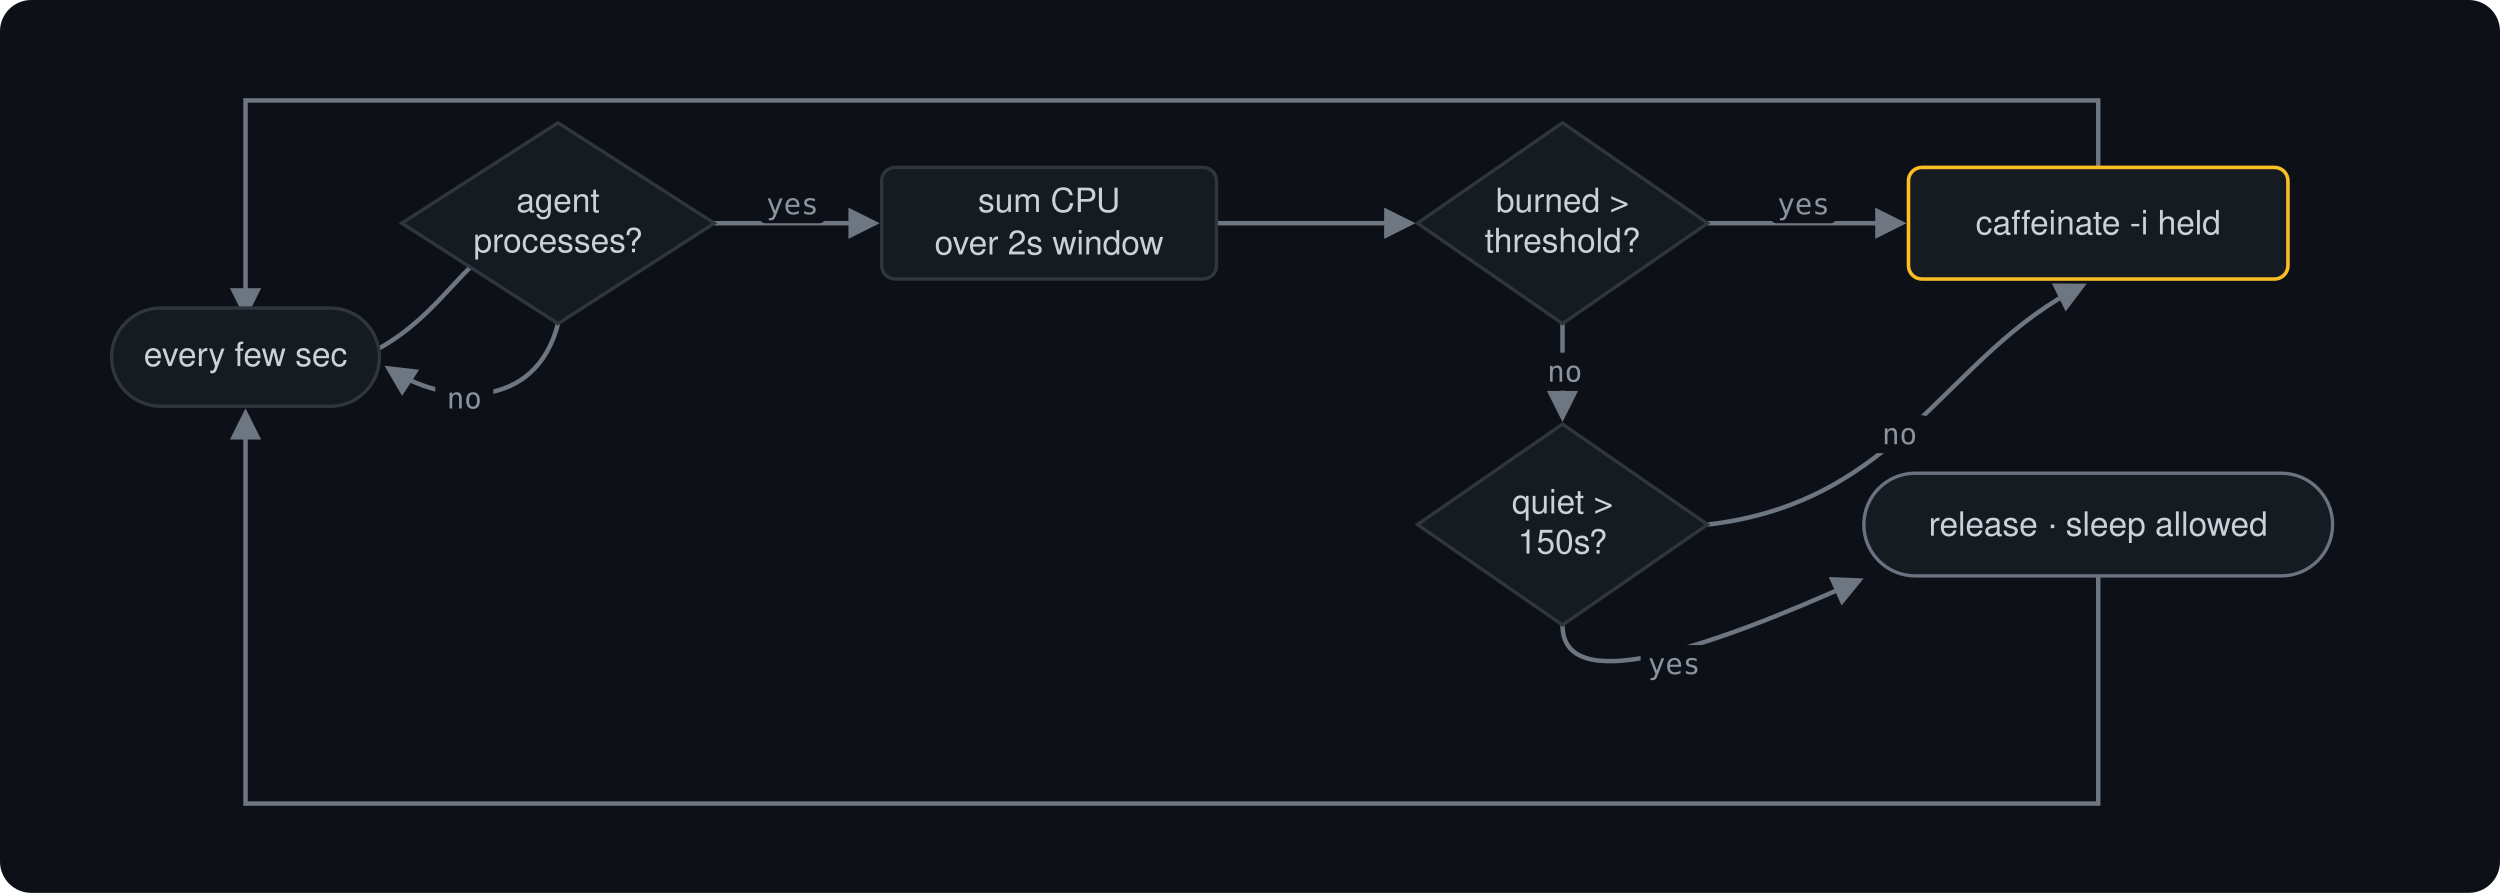
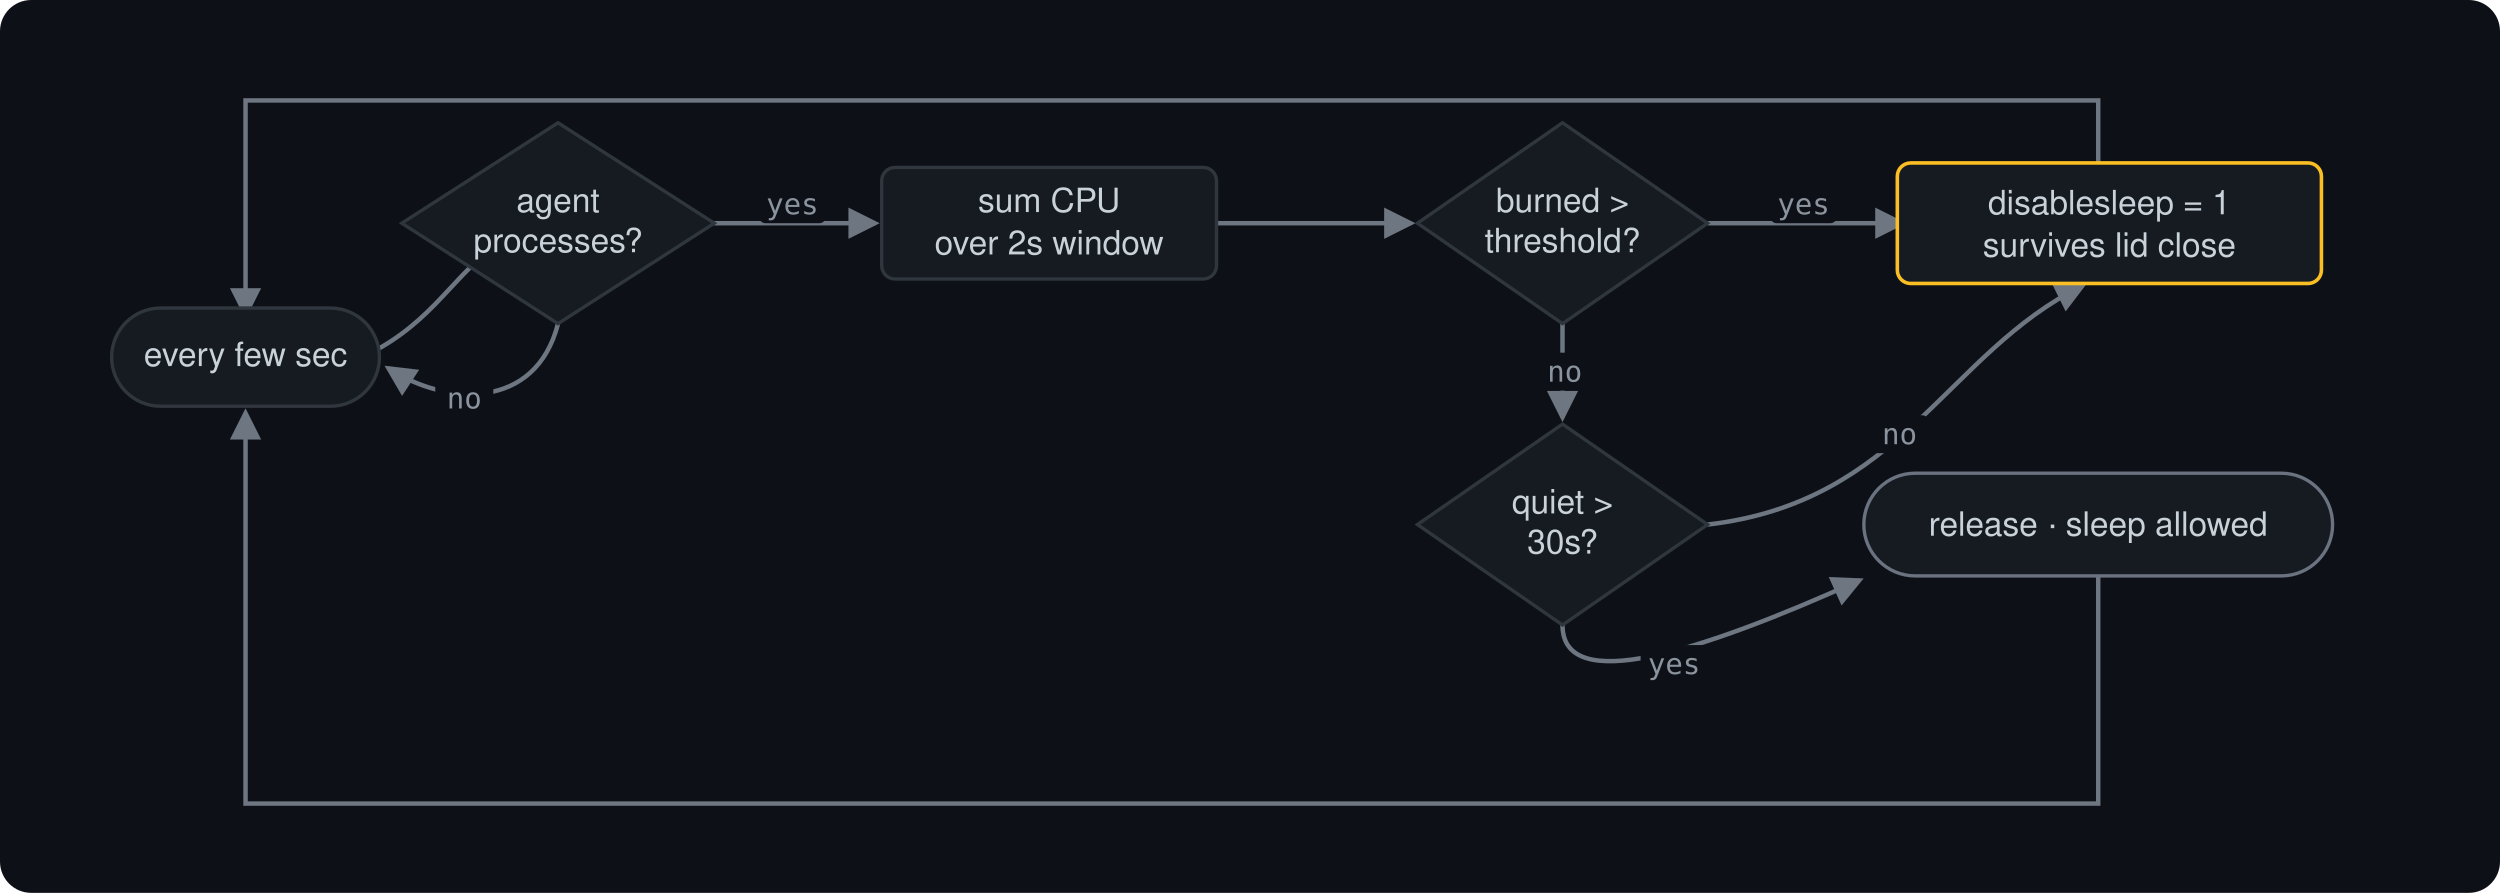
<svg xmlns="http://www.w3.org/2000/svg" viewBox="0 0 1120 400" width="1120" height="400" role="img" aria-label="cogwake decision loop">
  <defs>
    <marker id="arw" viewBox="0 0 10 10" refX="8.5" refY="5" markerWidth="7" markerHeight="7" orient="auto-start-reverse">
      <path d="M0 0 L10 5 L0 10 z" fill="#6e7681" />
    </marker>
    <style>
      .node  { fill:#161b22; stroke:#30363d; stroke-width:1.5; }
      .amber { fill:#161b22; stroke:#fbbf24; stroke-width:1.6; }
      .grey  { fill:#161b22; stroke:#6b7280; stroke-width:1.5; }
      .t     { font-family:'SF Pro Text',Helvetica,Arial,sans-serif; font-size:15px; fill:#c9d1d9; text-anchor:middle; }
      .edge  { fill:none; stroke:#6e7681; stroke-width:2; }
      .lbl   { font-family:'SF Mono',Menlo,monospace; font-size:13px; fill:#8b949e; text-anchor:middle; }
      .lbg   { fill:#0d1117; }
    </style>
  </defs>
  <rect x="0" y="0" width="1120" height="400" rx="14" fill="#0d1117" />
  <path class="edge" d="M170 156 C198 140 206 118 228 107" marker-end="url(#arw)" />
  <path class="edge" d="M320 100 H392" marker-end="url(#arw)" />
  <path class="edge" d="M545 100 H632" marker-end="url(#arw)" />
  <path class="edge" d="M765 100 H852" marker-end="url(#arw)" />
  <path class="edge" d="M700 145 V187" marker-end="url(#arw)" />
  <path class="edge" d="M765 235 C852 225 872 158 933 128" marker-end="url(#arw)" />
  <path class="edge" d="M700 280 C700 312 762 292 833 260" marker-end="url(#arw)" />
  <path class="edge" d="M250 145 C240 184 200 182 174 165" marker-end="url(#arw)" />
  <path class="edge" d="M940 75 L940 45 L110 45 L110 141" marker-end="url(#arw)" />
  <path class="edge" d="M940 258 L940 360 L110 360 L110 185" marker-end="url(#arw)" />
  <rect class="node" x="50" y="138" width="120" height="44" rx="22" />
  <text class="t" x="110" y="164">every few sec</text>
  <polygon class="node" points="250,55 320,100 250,145 180,100" />
  <text class="t" x="250" y="95">agent</text>
  <text class="t" x="250" y="113">processes?</text>
  <rect class="node" x="395" y="75" width="150" height="50" rx="6" />
  <text class="t" x="470" y="95">sum CPU</text>
  <text class="t" x="470" y="114">over 2s window</text>
  <polygon class="node" points="700,55 765,100 700,145 635,100" />
  <text class="t" x="700" y="95">burned &gt;</text>
  <text class="t" x="700" y="113">threshold?</text>
-   <rect class="amber" x="855" y="75" width="170" height="50" rx="6" />
-   <text class="t" x="940" y="105" fill="#fbbf24">caffeinate -i held</text>
+   <rect class="amber" x="850" y="73" width="190" height="54" rx="6" />
+   <text class="t" x="945" y="96" fill="#fbbf24">disablesleep = 1</text>
+   <text class="t" x="945" y="115" fill="#fbbf24" font-size="13">survives lid close</text>
  <polygon class="node" points="700,190 765,235 700,280 635,235" />
  <text class="t" x="700" y="230">quiet &gt;</text>
-   <text class="t" x="700" y="248">150s?</text>
+   <text class="t" x="700" y="248">30s?</text>
  <rect class="grey" x="835" y="212" width="210" height="46" rx="23" />
  <text class="t" x="940" y="240" fill="#9ca3af">release · sleep allowed</text>
  <g>
    <rect class="lbg" x="340" y="83" width="30" height="17" rx="3" />
    <text class="lbl" x="355" y="96">yes</text>
  </g>
  <g>
    <rect class="lbg" x="793" y="83" width="30" height="17" rx="3" />
    <text class="lbl" x="808" y="96">yes</text>
  </g>
  <g>
    <rect class="lbg" x="688" y="158" width="26" height="17" rx="3" />
    <text class="lbl" x="701" y="171">no</text>
  </g>
  <g>
    <rect class="lbg" x="838" y="186" width="26" height="17" rx="3" />
    <text class="lbl" x="851" y="199">no</text>
  </g>
  <g>
    <rect class="lbg" x="735" y="289" width="30" height="17" rx="3" />
    <text class="lbl" x="750" y="302">yes</text>
  </g>
  <g>
    <rect class="lbg" x="195" y="170" width="26" height="17" rx="3" />
    <text class="lbl" x="208" y="183">no</text>
  </g>
</svg>
